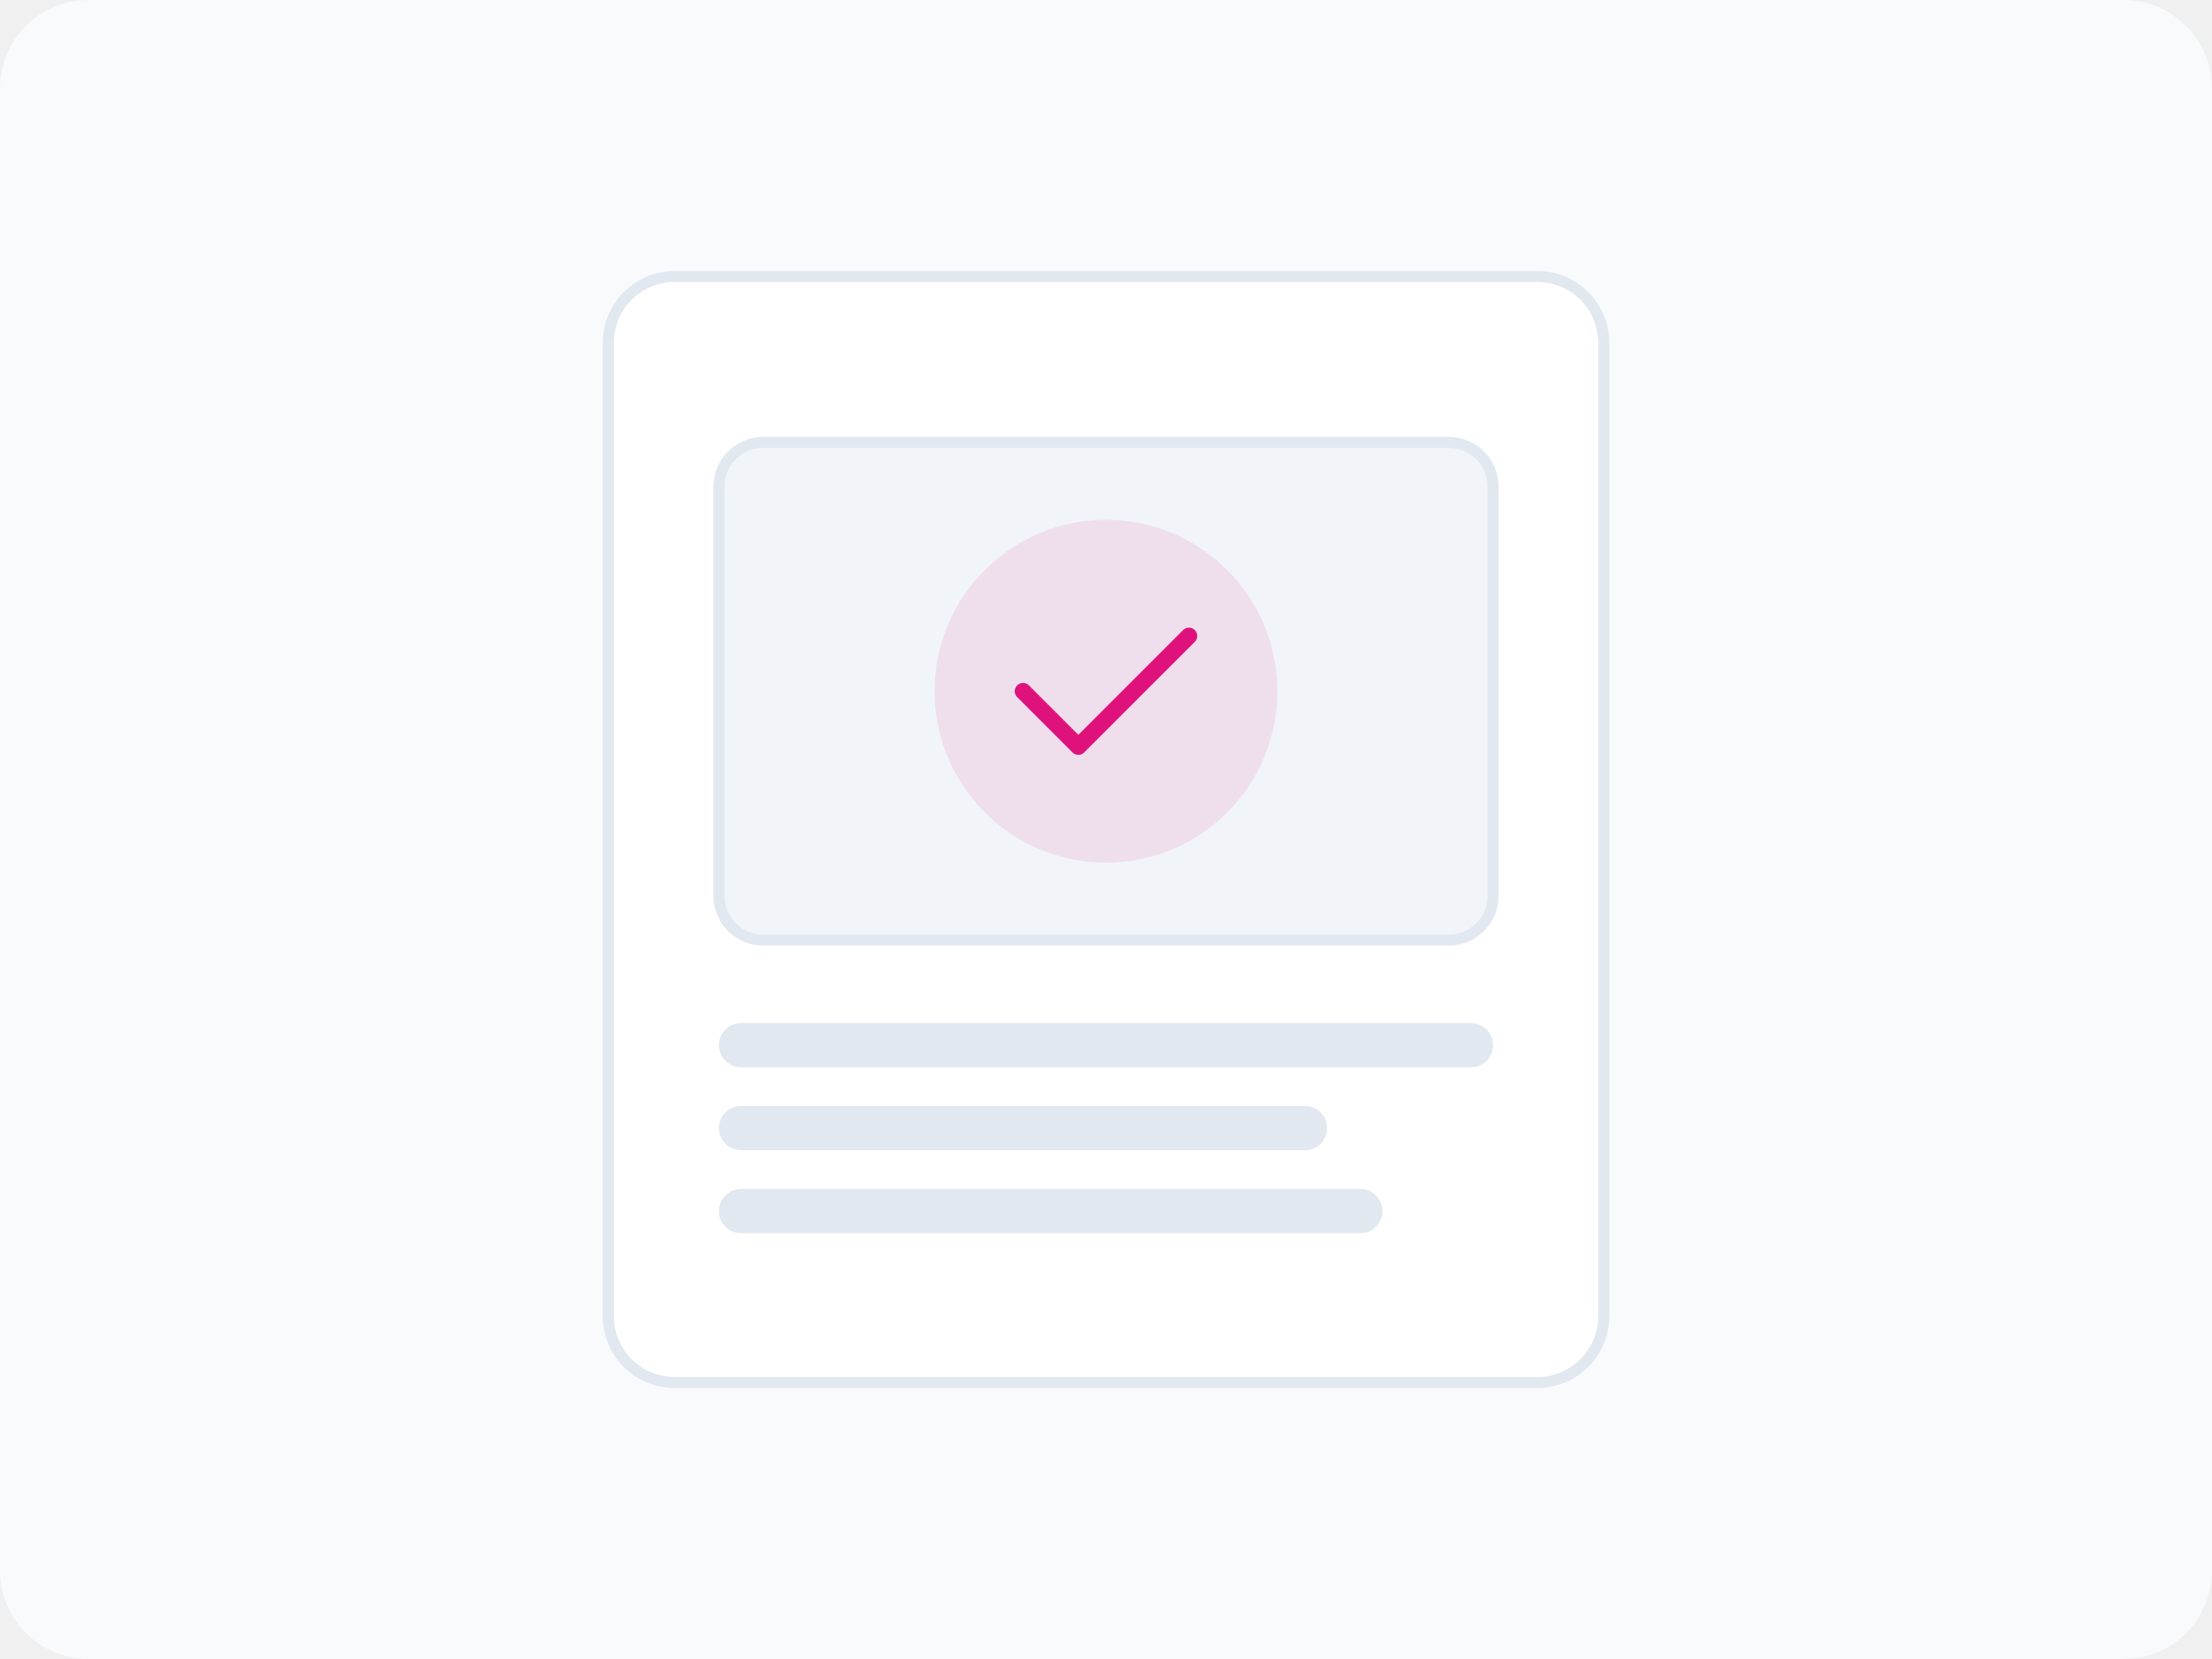
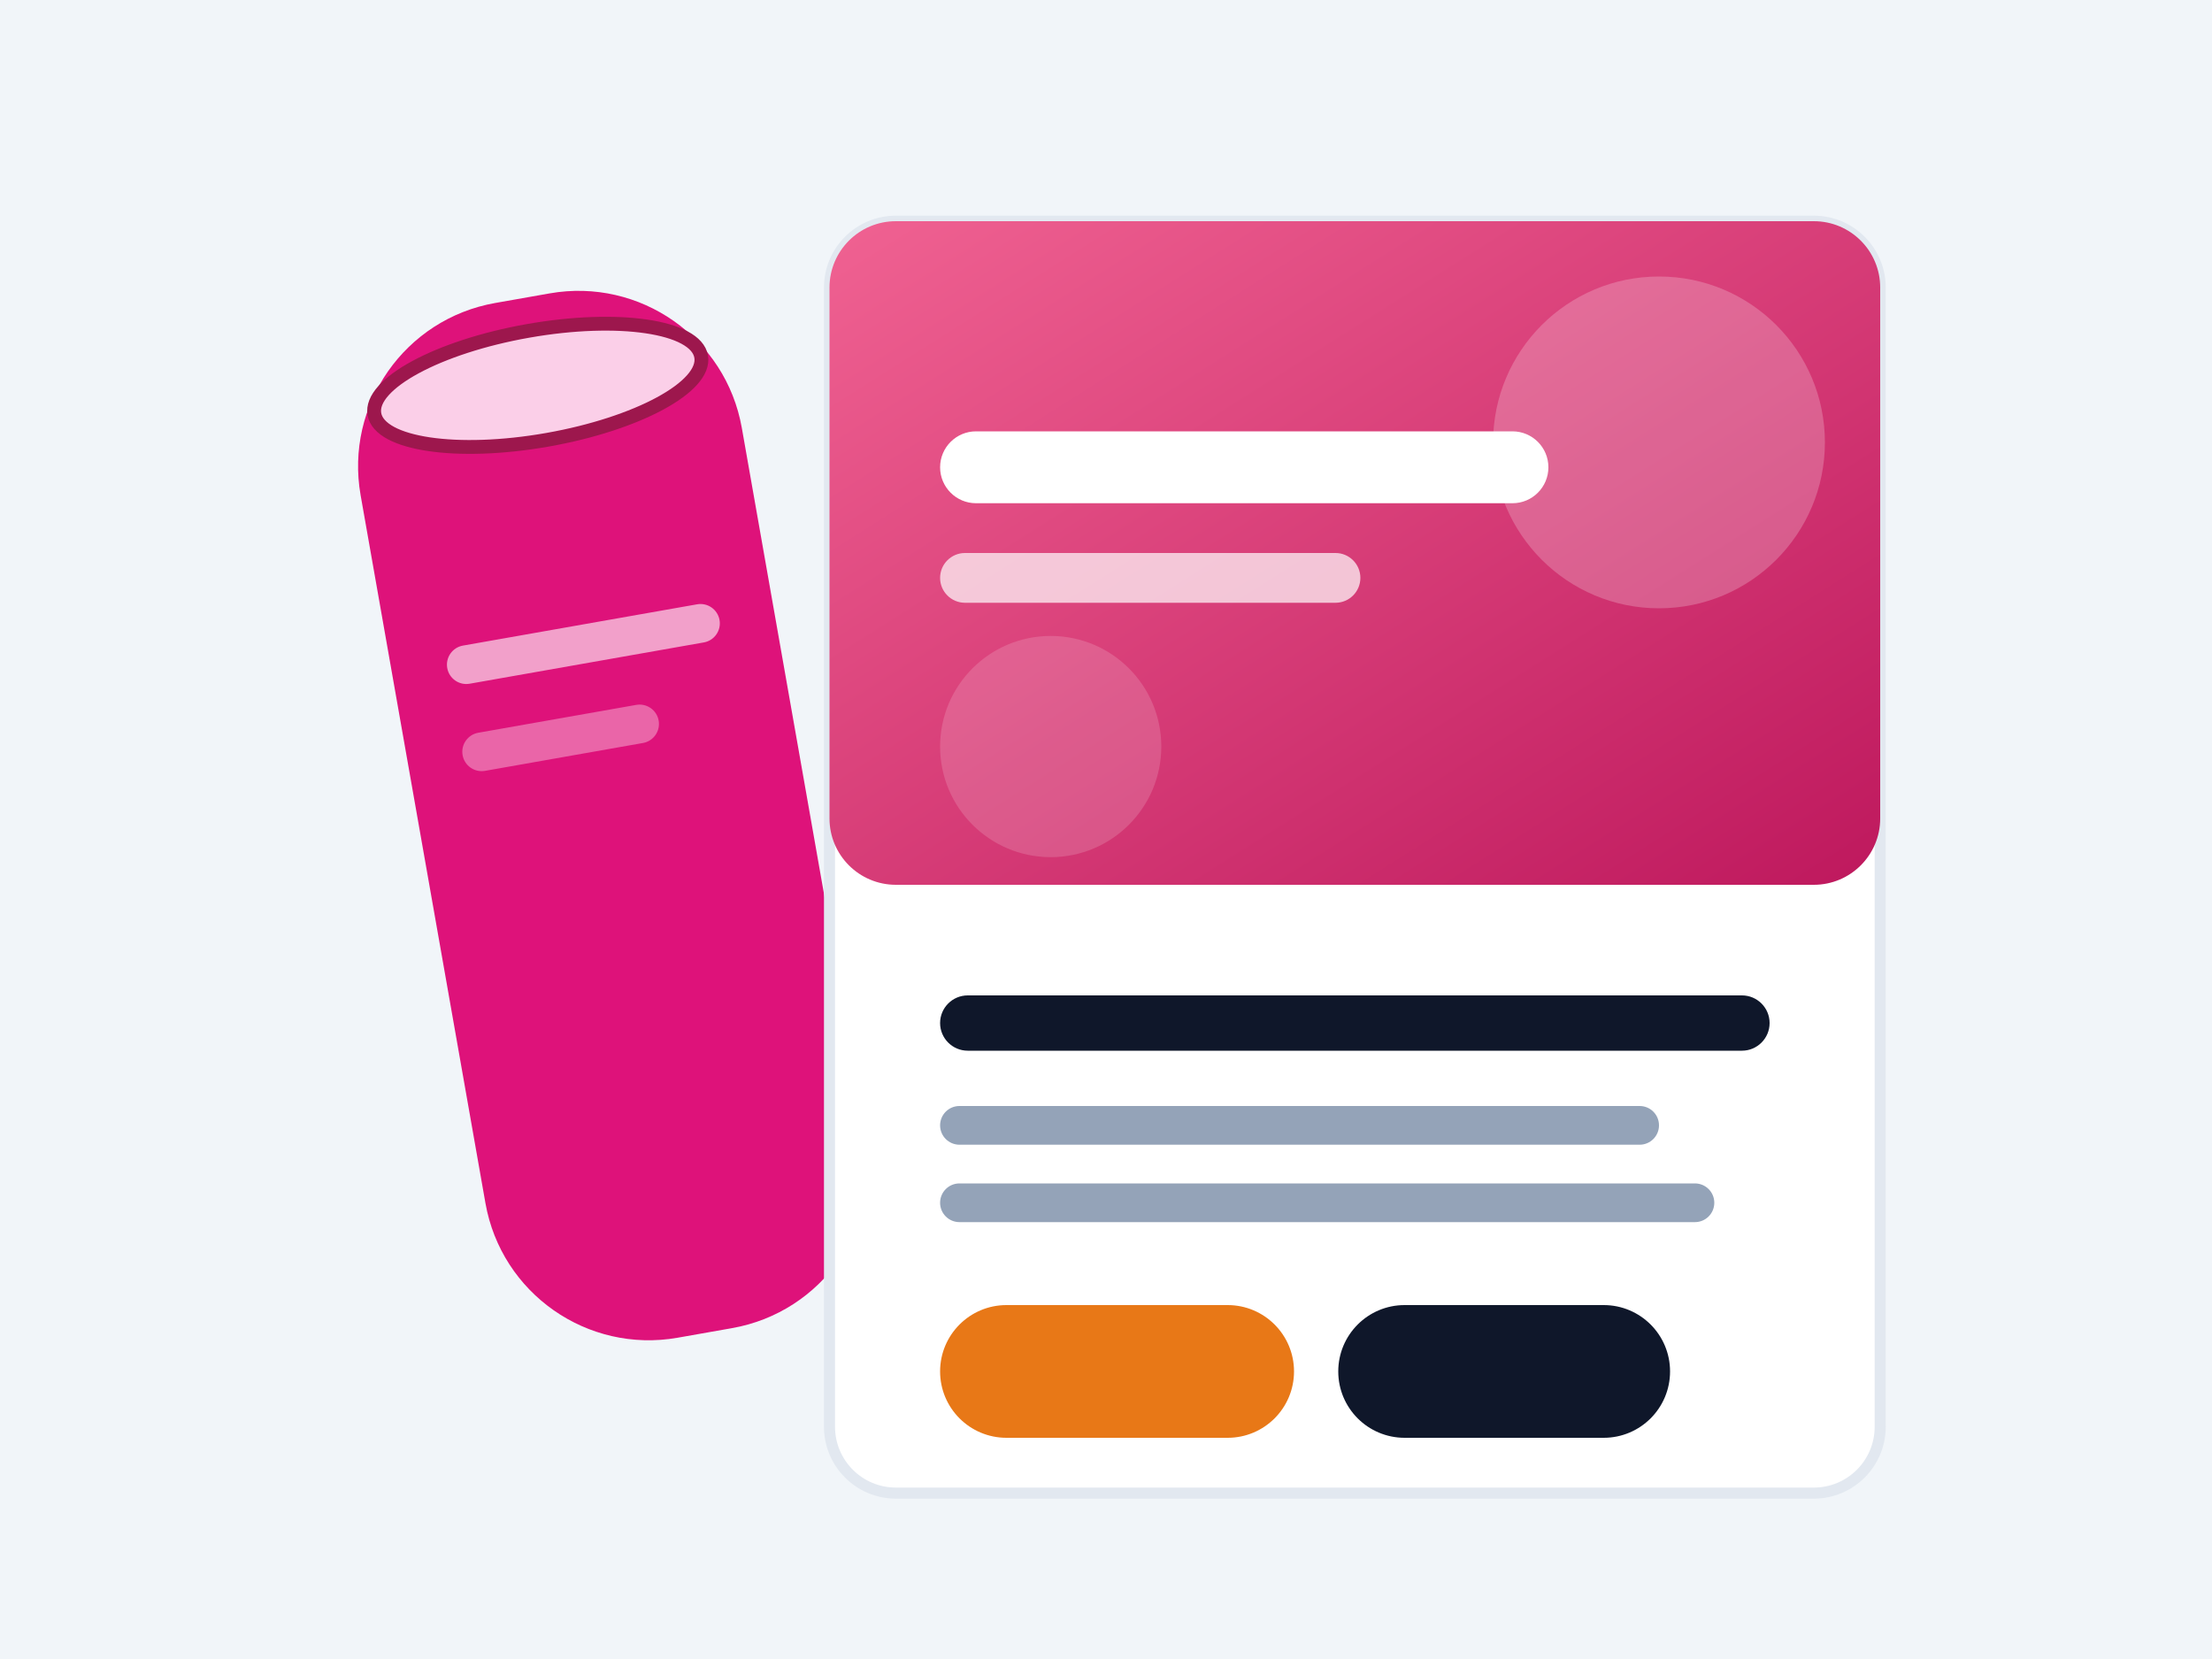
- <svg xmlns="http://www.w3.org/2000/svg" viewBox="0 0 400 300" fill="none" role="img" aria-label="Poster BisaPrint">
-   <rect width="400" height="300" fill="#F8FAFC" rx="16" />
-   <rect x="110" y="50" width="180" height="200" rx="12" fill="#ffffff" stroke="#E2E8F0" stroke-width="2" />
-   <rect x="130" y="80" width="140" height="90" rx="8" fill="#F1F5F9" stroke="#E2E8F0" stroke-width="2" />
-   <circle cx="200" cy="125" r="30" fill="#DE127A" opacity="0.1" stroke="#DE127A" stroke-width="2" />
-   <path d="M185 125l10 10 20-20" stroke="#DE127A" stroke-width="3" stroke-linecap="round" stroke-linejoin="round" />
-   <rect x="130" y="185" width="140" height="8" rx="4" fill="#E2E8F0" />
-   <rect x="130" y="200" width="110" height="8" rx="4" fill="#E2E8F0" />
-   <rect x="130" y="215" width="120" height="8" rx="4" fill="#E2E8F0" />
+ <svg xmlns="http://www.w3.org/2000/svg" viewBox="0 0 400 300" fill="none" role="img" aria-label="Poster BisaPrint" preserveAspectRatio="xMidYMid slice">
+   <rect width="400" height="300" fill="#F1F5F9" />
+   <g transform="translate(60 60) rotate(-10)">
+     <rect width="70" height="190" rx="30" fill="#DE127A" />
+     <ellipse cx="35" cy="16" rx="30" ry="10" fill="#FBCFE8" />
+     <ellipse cx="35" cy="16" rx="30" ry="10" fill="none" stroke="#9D174D" stroke-width="2.5" />
+     <rect x="10" y="60" width="50" height="7" rx="3.5" fill="#fff" opacity="0.6" />
+     <rect x="10" y="76" width="36" height="7" rx="3.5" fill="#fff" opacity="0.35" />
+   </g>
+   <g transform="translate(150 40)">
+     <rect width="190" height="230" rx="12" fill="#fff" stroke="#E2E8F0" stroke-width="2" />
+     <defs>
+       <linearGradient id="pgr" x1="0" y1="0" x2="1" y2="1">
+         <stop offset="0" stop-color="#F06292" />
+         <stop offset="1" stop-color="#BE185D" />
+       </linearGradient>
+     </defs>
+     <rect width="190" height="120" rx="12" fill="url(#pgr)" />
+     <circle cx="150" cy="40" r="30" fill="#fff" opacity="0.22" />
+     <circle cx="40" cy="95" r="20" fill="#fff" opacity="0.16" />
+     <rect x="20" y="38" width="110" height="13" rx="6.5" fill="#fff" />
+     <rect x="20" y="60" width="76" height="9" rx="4.5" fill="#fff" opacity="0.7" />
+     <rect x="20" y="140" width="150" height="10" rx="5" fill="#0F172A" />
+     <rect x="20" y="160" width="130" height="7" rx="3.5" fill="#94A3B8" />
+     <rect x="20" y="174" width="140" height="7" rx="3.5" fill="#94A3B8" />
+     <rect x="20" y="196" width="64" height="24" rx="12" fill="#E87817" />
+     <rect x="92" y="196" width="60" height="24" rx="12" fill="#0F172A" />
+   </g>
</svg>
